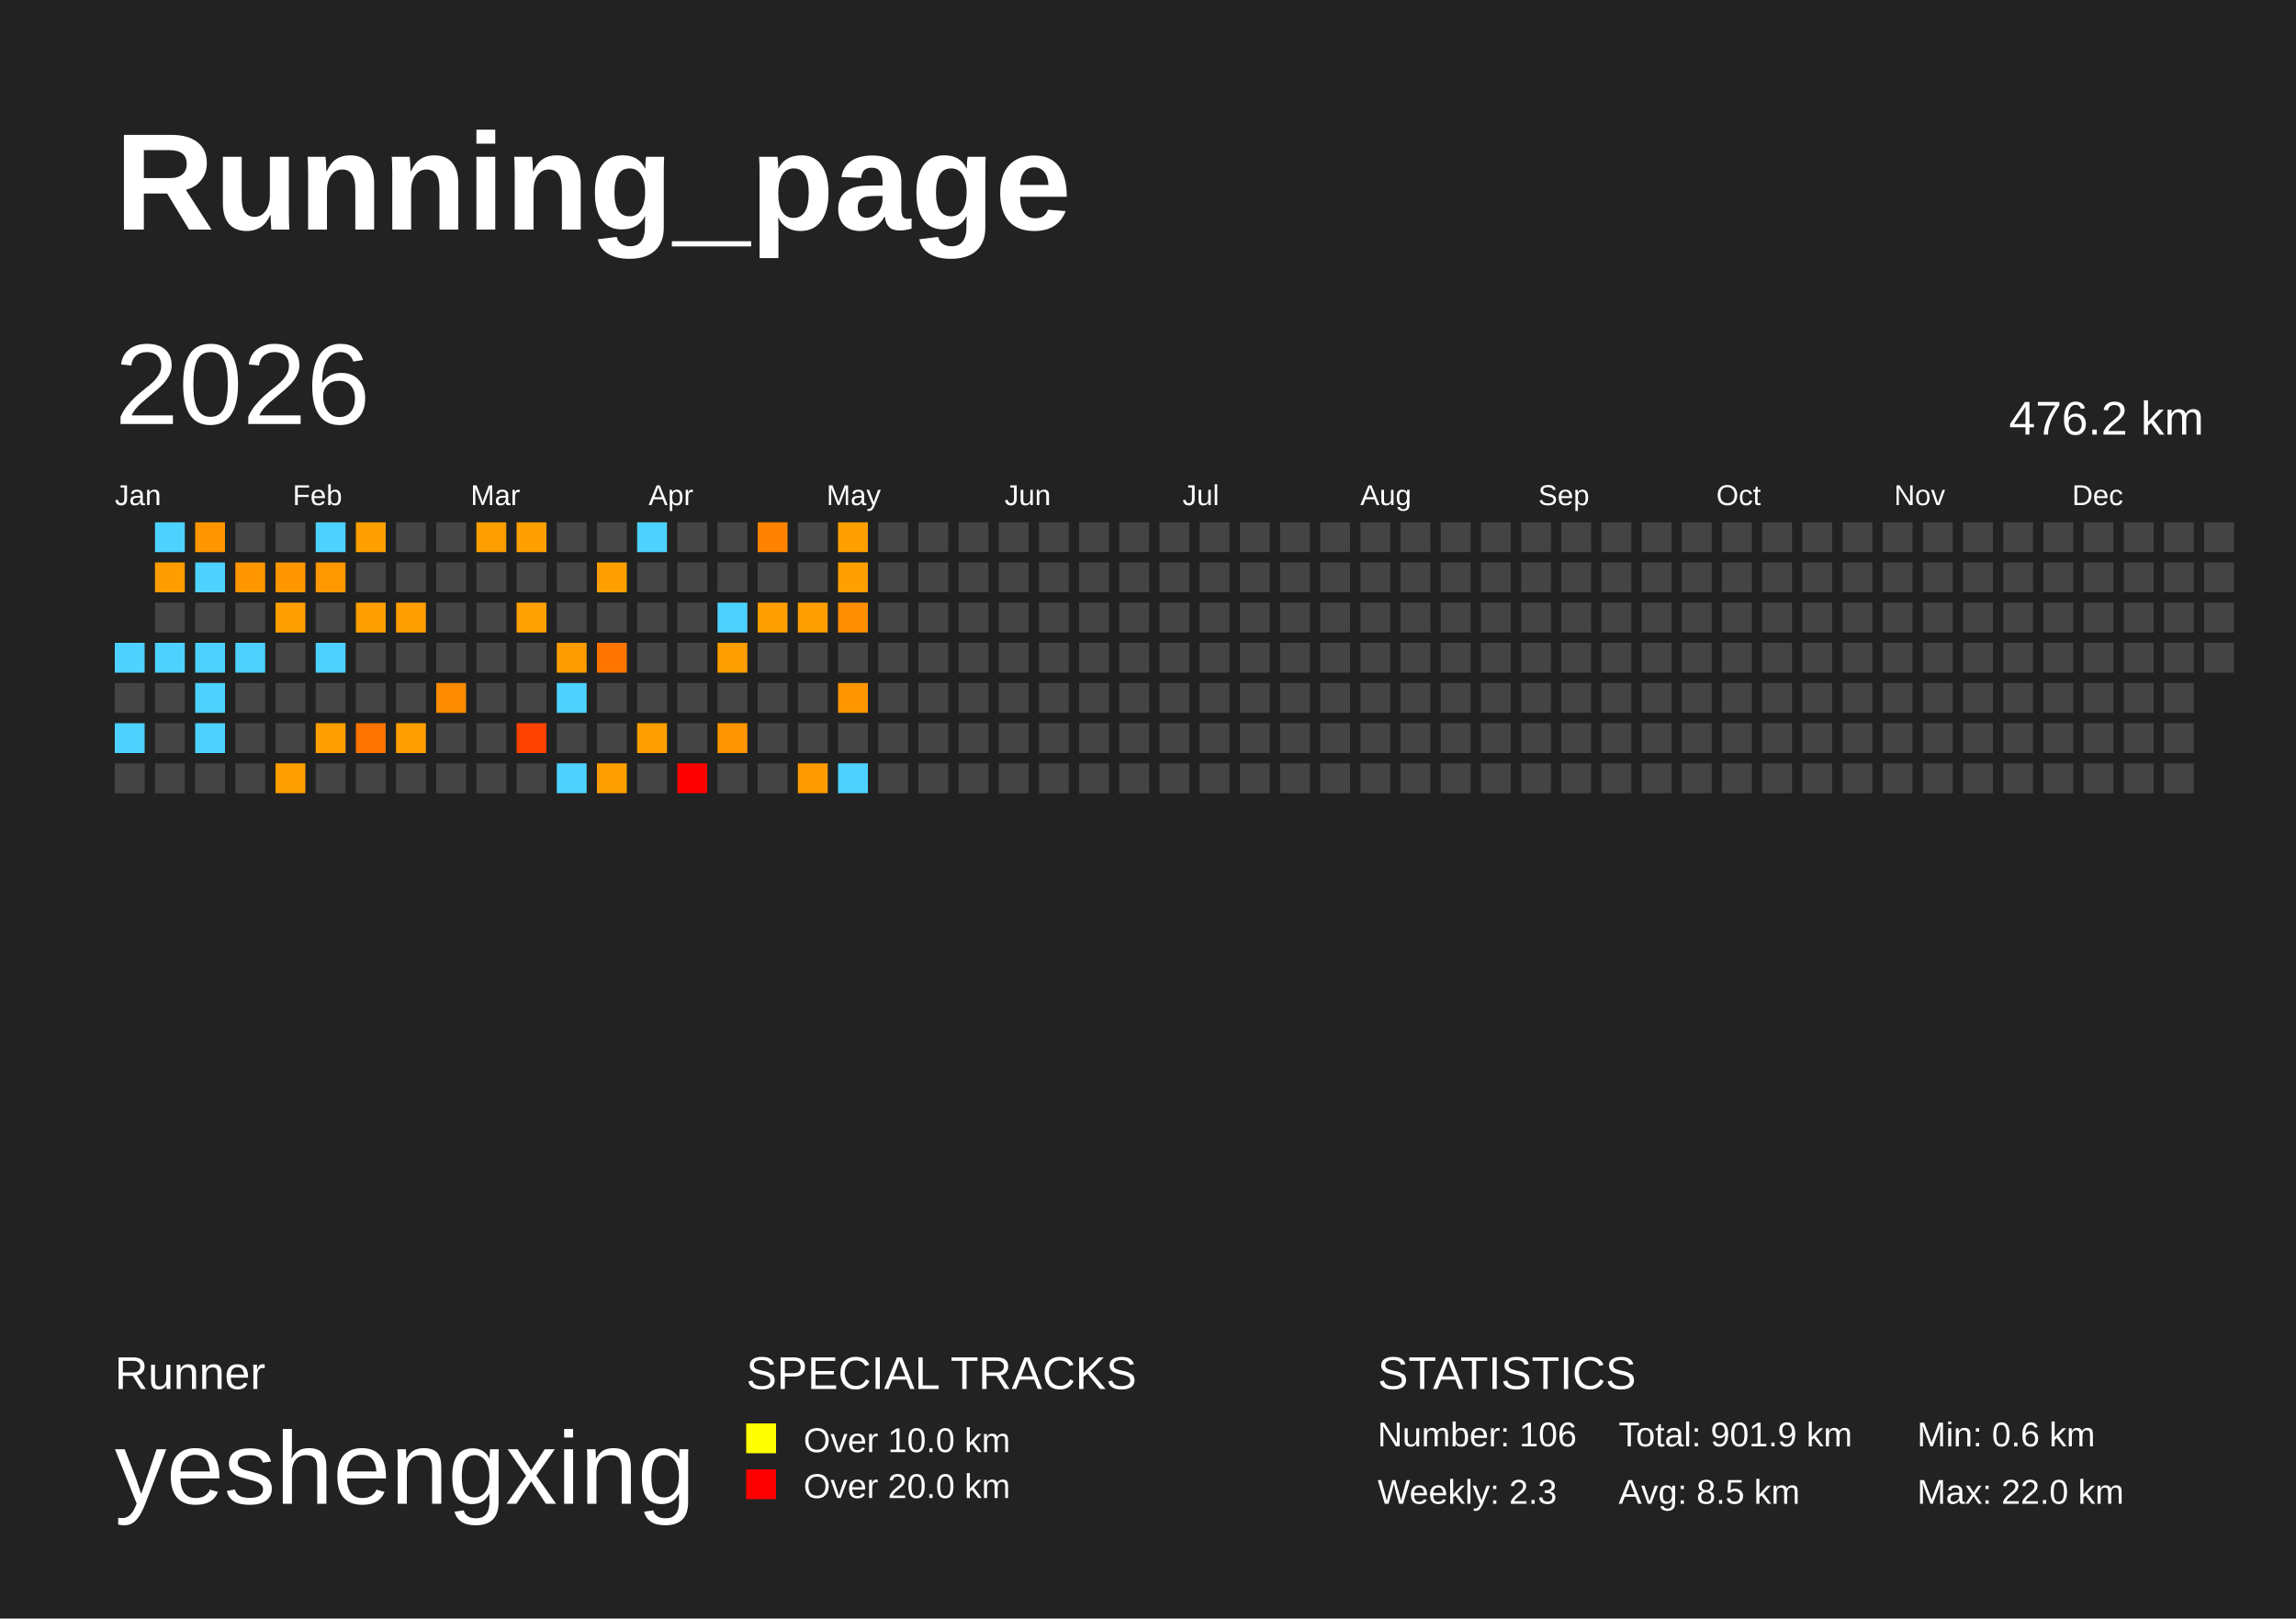
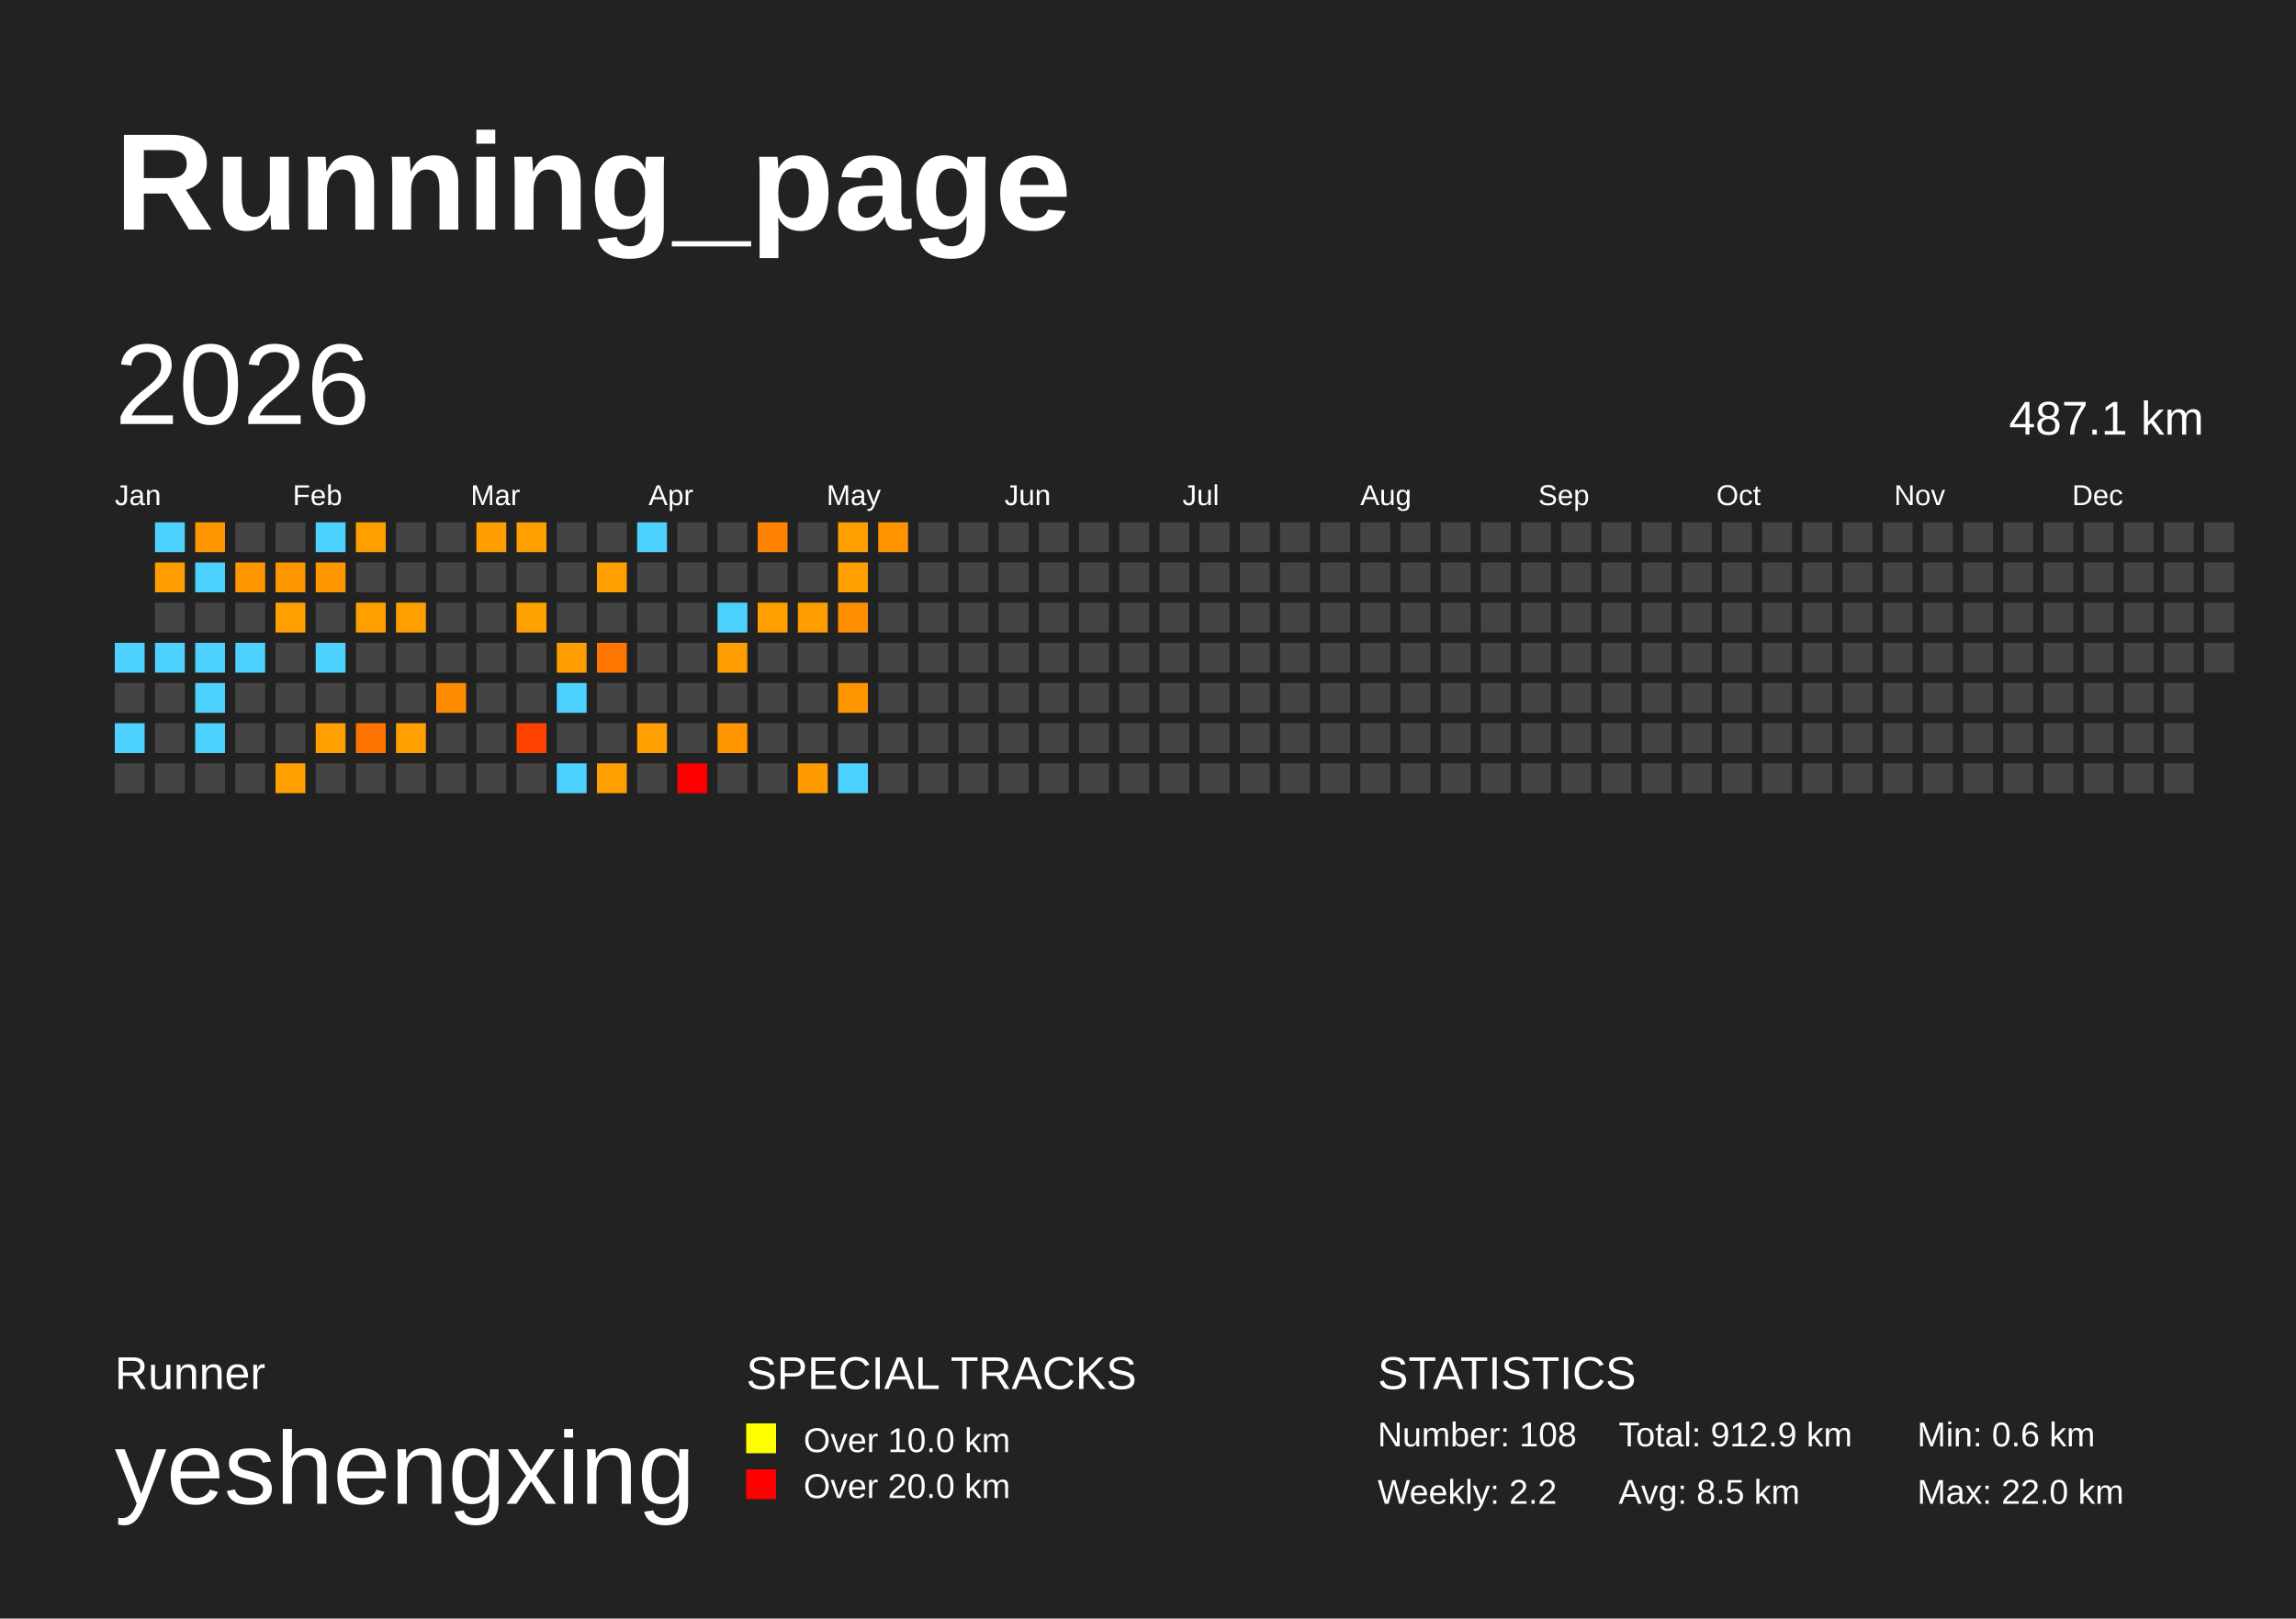
<svg xmlns="http://www.w3.org/2000/svg" baseProfile="full" height="141mm" version="1.1" viewBox="0,0,200,141" width="200mm">
  <defs />
  <rect fill="#222222" height="141" width="200" x="0" y="0" />
  <text fill="#FFFFFF" style="font-size:12px; font-family:Arial; font-weight:bold;" x="10" y="20">Running_page</text>
  <text fill="#FFFFFF" style="font-size:4px; font-family:Arial" x="10" y="121">Runner</text>
  <text fill="#FFFFFF" style="font-size:9px; font-family:Arial" x="10" y="131">yeshengxing</text>
  <text fill="#FFFFFF" style="font-size:4px; font-family:Arial" x="65" y="121">SPECIAL TRACKS</text>
  <rect fill="yellow" height="2.6" width="2.6" x="65" y="124" />
  <text fill="#FFFFFF" style="font-size:3px; font-family:Arial" x="70" y="126.5">Over 10.0 km</text>
  <rect fill="red" height="2.6" width="2.6" x="65" y="128" />
  <text fill="#FFFFFF" style="font-size:3px; font-family:Arial" x="70" y="130.5">Over 20.0 km</text>
  <text fill="#FFFFFF" style="font-size:4px; font-family:Arial" x="120" y="121">STATISTICS</text>
-   <text fill="#FFFFFF" style="font-size:3px; font-family:Arial" x="120" y="126">Number: 106</text>
-   <text fill="#FFFFFF" style="font-size:3px; font-family:Arial" x="120" y="131">Weekly: 2.3</text>
-   <text fill="#FFFFFF" style="font-size:3px; font-family:Arial" x="141" y="126">Total: 901.9 km</text>
+   <text fill="#FFFFFF" style="font-size:3px; font-family:Arial" x="120" y="126">Number: 108</text>
+   <text fill="#FFFFFF" style="font-size:3px; font-family:Arial" x="120" y="131">Weekly: 2.2</text>
+   <text fill="#FFFFFF" style="font-size:3px; font-family:Arial" x="141" y="126">Total: 912.9 km</text>
  <text fill="#FFFFFF" style="font-size:3px; font-family:Arial" x="141" y="131">Avg: 8.5 km</text>
  <text fill="#FFFFFF" style="font-size:3px; font-family:Arial" x="167" y="126">Min: 0.6 km</text>
  <text fill="#FFFFFF" style="font-size:3px; font-family:Arial" x="167" y="131">Max: 22.0 km</text>
  <text dominant-baseline="hanging" fill="#FFFFFF" style="font-size:10.0px; font-family:Arial;" x="10" y="30">2026</text>
-   <text dominant-baseline="hanging" fill="#FFFFFF" style="font-size:4.125px; font-family:Arial;" x="175" y="35">476.2 km</text>
+   <text dominant-baseline="hanging" fill="#FFFFFF" style="font-size:4.125px; font-family:Arial;" x="175" y="35">487.1 km</text>
  <text fill="#FFFFFF" style="font-size:2.5px; font-family:Arial" x="10.0" y="44">Jan</text>
  <text fill="#FFFFFF" style="font-size:2.5px; font-family:Arial" x="25.5" y="44">Feb</text>
  <text fill="#FFFFFF" style="font-size:2.5px; font-family:Arial" x="41.0" y="44">Mar</text>
  <text fill="#FFFFFF" style="font-size:2.5px; font-family:Arial" x="56.5" y="44">Apr</text>
  <text fill="#FFFFFF" style="font-size:2.5px; font-family:Arial" x="72.0" y="44">May</text>
  <text fill="#FFFFFF" style="font-size:2.5px; font-family:Arial" x="87.5" y="44">Jun</text>
  <text fill="#FFFFFF" style="font-size:2.5px; font-family:Arial" x="103.0" y="44">Jul</text>
  <text fill="#FFFFFF" style="font-size:2.5px; font-family:Arial" x="118.5" y="44">Aug</text>
  <text fill="#FFFFFF" style="font-size:2.5px; font-family:Arial" x="134.0" y="44">Sep</text>
  <text fill="#FFFFFF" style="font-size:2.5px; font-family:Arial" x="149.5" y="44">Oct</text>
  <text fill="#FFFFFF" style="font-size:2.5px; font-family:Arial" x="165.0" y="44">Nov</text>
  <text fill="#FFFFFF" style="font-size:2.5px; font-family:Arial" x="180.5" y="44">Dec</text>
  <rect fill="#4dd2ff" height="2.6" width="2.6" x="10.0" y="56.0" />
  <rect fill="#444444" height="2.6" width="2.6" x="10.0" y="59.5" />
  <rect fill="#4dd2ff" height="2.6" width="2.6" x="10.0" y="63.0" />
  <rect fill="#444444" height="2.6" width="2.6" x="10.0" y="66.5" />
  <rect fill="#4dd2ff" height="2.6" width="2.6" x="13.5" y="45.5" />
  <rect fill="#ff9d00" height="2.6" width="2.6" x="13.5" y="49.0" />
  <rect fill="#444444" height="2.6" width="2.6" x="13.5" y="52.5" />
  <rect fill="#4dd2ff" height="2.6" width="2.6" x="13.5" y="56.0" />
  <rect fill="#444444" height="2.6" width="2.6" x="13.5" y="59.5" />
  <rect fill="#444444" height="2.6" width="2.6" x="13.5" y="63.0" />
  <rect fill="#444444" height="2.6" width="2.6" x="13.5" y="66.5" />
  <rect fill="#ff9600" height="2.6" width="2.6" x="17.0" y="45.5" />
  <rect fill="#4dd2ff" height="2.6" width="2.6" x="17.0" y="49.0" />
  <rect fill="#444444" height="2.6" width="2.6" x="17.0" y="52.5" />
  <rect fill="#4dd2ff" height="2.6" width="2.6" x="17.0" y="56.0" />
  <rect fill="#4dd2ff" height="2.6" width="2.6" x="17.0" y="59.5" />
  <rect fill="#4dd2ff" height="2.6" width="2.6" x="17.0" y="63.0" />
  <rect fill="#444444" height="2.6" width="2.6" x="17.0" y="66.5" />
  <rect fill="#444444" height="2.6" width="2.6" x="20.5" y="45.5" />
  <rect fill="#ff9600" height="2.6" width="2.6" x="20.5" y="49.0" />
  <rect fill="#444444" height="2.6" width="2.6" x="20.5" y="52.5" />
  <rect fill="#4dd2ff" height="2.6" width="2.6" x="20.5" y="56.0" />
  <rect fill="#444444" height="2.6" width="2.6" x="20.5" y="59.5" />
  <rect fill="#444444" height="2.6" width="2.6" x="20.5" y="63.0" />
  <rect fill="#444444" height="2.6" width="2.6" x="20.5" y="66.5" />
  <rect fill="#444444" height="2.6" width="2.6" x="24.0" y="45.5" />
  <rect fill="#ff9600" height="2.6" width="2.6" x="24.0" y="49.0" />
  <rect fill="#ffa000" height="2.6" width="2.6" x="24.0" y="52.5" />
  <rect fill="#444444" height="2.6" width="2.6" x="24.0" y="56.0" />
  <rect fill="#444444" height="2.6" width="2.6" x="24.0" y="59.5" />
  <rect fill="#444444" height="2.6" width="2.6" x="24.0" y="63.0" />
  <rect fill="#ff9f00" height="2.6" width="2.6" x="24.0" y="66.5" />
  <rect fill="#4dd2ff" height="2.6" width="2.6" x="27.5" y="45.5" />
  <rect fill="#ff9700" height="2.6" width="2.6" x="27.5" y="49.0" />
  <rect fill="#444444" height="2.6" width="2.6" x="27.5" y="52.5" />
  <rect fill="#4dd2ff" height="2.6" width="2.6" x="27.5" y="56.0" />
  <rect fill="#444444" height="2.6" width="2.6" x="27.5" y="59.5" />
  <rect fill="#ff9f00" height="2.6" width="2.6" x="27.5" y="63.0" />
  <rect fill="#444444" height="2.6" width="2.6" x="27.5" y="66.5" />
  <rect fill="#ff9f00" height="2.6" width="2.6" x="31.0" y="45.5" />
  <rect fill="#444444" height="2.6" width="2.6" x="31.0" y="49.0" />
  <rect fill="#ffa000" height="2.6" width="2.6" x="31.0" y="52.5" />
  <rect fill="#444444" height="2.6" width="2.6" x="31.0" y="56.0" />
  <rect fill="#444444" height="2.6" width="2.6" x="31.0" y="59.5" />
  <rect fill="#ff7300" height="2.6" width="2.6" x="31.0" y="63.0" />
  <rect fill="#444444" height="2.6" width="2.6" x="31.0" y="66.5" />
  <rect fill="#444444" height="2.6" width="2.6" x="34.5" y="45.5" />
  <rect fill="#444444" height="2.6" width="2.6" x="34.5" y="49.0" />
  <rect fill="#ff9f00" height="2.6" width="2.6" x="34.5" y="52.5" />
  <rect fill="#444444" height="2.6" width="2.6" x="34.5" y="56.0" />
  <rect fill="#444444" height="2.6" width="2.6" x="34.5" y="59.5" />
  <rect fill="#ffa000" height="2.6" width="2.6" x="34.5" y="63.0" />
  <rect fill="#444444" height="2.6" width="2.6" x="34.5" y="66.5" />
  <rect fill="#444444" height="2.6" width="2.6" x="38.0" y="45.5" />
  <rect fill="#444444" height="2.6" width="2.6" x="38.0" y="49.0" />
  <rect fill="#444444" height="2.6" width="2.6" x="38.0" y="52.5" />
  <rect fill="#444444" height="2.6" width="2.6" x="38.0" y="56.0" />
  <rect fill="#ff8c00" height="2.6" width="2.6" x="38.0" y="59.5" />
  <rect fill="#444444" height="2.6" width="2.6" x="38.0" y="63.0" />
  <rect fill="#444444" height="2.6" width="2.6" x="38.0" y="66.5" />
  <rect fill="#ff9e00" height="2.6" width="2.6" x="41.5" y="45.5" />
  <rect fill="#444444" height="2.6" width="2.6" x="41.5" y="49.0" />
  <rect fill="#444444" height="2.6" width="2.6" x="41.5" y="52.5" />
  <rect fill="#444444" height="2.6" width="2.6" x="41.5" y="56.0" />
  <rect fill="#444444" height="2.6" width="2.6" x="41.5" y="59.5" />
  <rect fill="#444444" height="2.6" width="2.6" x="41.5" y="63.0" />
  <rect fill="#444444" height="2.6" width="2.6" x="41.5" y="66.5" />
  <rect fill="#ff9f00" height="2.6" width="2.6" x="45.0" y="45.5" />
  <rect fill="#444444" height="2.6" width="2.6" x="45.0" y="49.0" />
  <rect fill="#ffa100" height="2.6" width="2.6" x="45.0" y="52.5" />
  <rect fill="#444444" height="2.6" width="2.6" x="45.0" y="56.0" />
  <rect fill="#444444" height="2.6" width="2.6" x="45.0" y="59.5" />
  <rect fill="#ff4200" height="2.6" width="2.6" x="45.0" y="63.0" />
  <rect fill="#444444" height="2.6" width="2.6" x="45.0" y="66.5" />
  <rect fill="#444444" height="2.6" width="2.6" x="48.5" y="45.5" />
  <rect fill="#444444" height="2.6" width="2.6" x="48.5" y="49.0" />
  <rect fill="#444444" height="2.6" width="2.6" x="48.5" y="52.5" />
  <rect fill="#ff9d00" height="2.6" width="2.6" x="48.5" y="56.0" />
  <rect fill="#4dd2ff" height="2.6" width="2.6" x="48.5" y="59.5" />
  <rect fill="#444444" height="2.6" width="2.6" x="48.5" y="63.0" />
  <rect fill="#4dd2ff" height="2.6" width="2.6" x="48.5" y="66.5" />
  <rect fill="#444444" height="2.6" width="2.6" x="52.0" y="45.5" />
  <rect fill="#ffa000" height="2.6" width="2.6" x="52.0" y="49.0" />
  <rect fill="#444444" height="2.6" width="2.6" x="52.0" y="52.5" />
  <rect fill="#ff7500" height="2.6" width="2.6" x="52.0" y="56.0" />
  <rect fill="#444444" height="2.6" width="2.6" x="52.0" y="59.5" />
  <rect fill="#444444" height="2.6" width="2.6" x="52.0" y="63.0" />
  <rect fill="#ff9f00" height="2.6" width="2.6" x="52.0" y="66.5" />
  <rect fill="#4dd2ff" height="2.6" width="2.6" x="55.5" y="45.5" />
  <rect fill="#444444" height="2.6" width="2.6" x="55.5" y="49.0" />
  <rect fill="#444444" height="2.6" width="2.6" x="55.5" y="52.5" />
  <rect fill="#444444" height="2.6" width="2.6" x="55.5" y="56.0" />
  <rect fill="#444444" height="2.6" width="2.6" x="55.5" y="59.5" />
  <rect fill="#ff9f00" height="2.6" width="2.6" x="55.5" y="63.0" />
  <rect fill="#444444" height="2.6" width="2.6" x="55.5" y="66.5" />
  <rect fill="#444444" height="2.6" width="2.6" x="59.0" y="45.5" />
  <rect fill="#444444" height="2.6" width="2.6" x="59.0" y="49.0" />
  <rect fill="#444444" height="2.6" width="2.6" x="59.0" y="52.5" />
  <rect fill="#444444" height="2.6" width="2.6" x="59.0" y="56.0" />
  <rect fill="#444444" height="2.6" width="2.6" x="59.0" y="59.5" />
  <rect fill="#444444" height="2.6" width="2.6" x="59.0" y="63.0" />
  <rect fill="red" height="2.6" width="2.6" x="59.0" y="66.5" />
  <rect fill="#444444" height="2.6" width="2.6" x="62.5" y="45.5" />
  <rect fill="#444444" height="2.6" width="2.6" x="62.5" y="49.0" />
  <rect fill="#4dd2ff" height="2.6" width="2.6" x="62.5" y="52.5" />
  <rect fill="#ff9e00" height="2.6" width="2.6" x="62.5" y="56.0" />
  <rect fill="#444444" height="2.6" width="2.6" x="62.5" y="59.5" />
  <rect fill="#ff9500" height="2.6" width="2.6" x="62.5" y="63.0" />
  <rect fill="#444444" height="2.6" width="2.6" x="62.5" y="66.5" />
  <rect fill="#ff8300" height="2.6" width="2.6" x="66.0" y="45.5" />
  <rect fill="#444444" height="2.6" width="2.6" x="66.0" y="49.0" />
  <rect fill="#ff9f00" height="2.6" width="2.6" x="66.0" y="52.5" />
  <rect fill="#444444" height="2.6" width="2.6" x="66.0" y="56.0" />
  <rect fill="#444444" height="2.6" width="2.6" x="66.0" y="59.5" />
  <rect fill="#444444" height="2.6" width="2.6" x="66.0" y="63.0" />
  <rect fill="#444444" height="2.6" width="2.6" x="66.0" y="66.5" />
  <rect fill="#444444" height="2.6" width="2.6" x="69.5" y="45.5" />
  <rect fill="#444444" height="2.6" width="2.6" x="69.5" y="49.0" />
  <rect fill="#ff9e00" height="2.6" width="2.6" x="69.5" y="52.5" />
  <rect fill="#444444" height="2.6" width="2.6" x="69.5" y="56.0" />
  <rect fill="#444444" height="2.6" width="2.6" x="69.5" y="59.5" />
  <rect fill="#444444" height="2.6" width="2.6" x="69.5" y="63.0" />
  <rect fill="#ff9b00" height="2.6" width="2.6" x="69.5" y="66.5" />
  <rect fill="#ffa000" height="2.6" width="2.6" x="73.0" y="45.5" />
  <rect fill="#ff9f00" height="2.6" width="2.6" x="73.0" y="49.0" />
  <rect fill="#ff8f00" height="2.6" width="2.6" x="73.0" y="52.5" />
  <rect fill="#444444" height="2.6" width="2.6" x="73.0" y="56.0" />
  <rect fill="#ff9600" height="2.6" width="2.6" x="73.0" y="59.5" />
  <rect fill="#444444" height="2.6" width="2.6" x="73.0" y="63.0" />
  <rect fill="#4dd2ff" height="2.6" width="2.6" x="73.0" y="66.5" />
-   <rect fill="#444444" height="2.6" width="2.6" x="76.5" y="45.5" />
+   <rect fill="#ff9300" height="2.6" width="2.6" x="76.5" y="45.5" />
  <rect fill="#444444" height="2.6" width="2.6" x="76.5" y="49.0" />
  <rect fill="#444444" height="2.6" width="2.6" x="76.5" y="52.5" />
  <rect fill="#444444" height="2.6" width="2.6" x="76.5" y="56.0" />
  <rect fill="#444444" height="2.6" width="2.6" x="76.5" y="59.5" />
  <rect fill="#444444" height="2.6" width="2.6" x="76.5" y="63.0" />
  <rect fill="#444444" height="2.6" width="2.6" x="76.5" y="66.5" />
  <rect fill="#444444" height="2.6" width="2.6" x="80.0" y="45.5" />
  <rect fill="#444444" height="2.6" width="2.6" x="80.0" y="49.0" />
  <rect fill="#444444" height="2.6" width="2.6" x="80.0" y="52.5" />
  <rect fill="#444444" height="2.6" width="2.6" x="80.0" y="56.0" />
  <rect fill="#444444" height="2.6" width="2.6" x="80.0" y="59.5" />
  <rect fill="#444444" height="2.6" width="2.6" x="80.0" y="63.0" />
  <rect fill="#444444" height="2.6" width="2.6" x="80.0" y="66.5" />
  <rect fill="#444444" height="2.6" width="2.6" x="83.5" y="45.5" />
  <rect fill="#444444" height="2.6" width="2.6" x="83.5" y="49.0" />
  <rect fill="#444444" height="2.6" width="2.6" x="83.5" y="52.5" />
  <rect fill="#444444" height="2.6" width="2.6" x="83.5" y="56.0" />
  <rect fill="#444444" height="2.6" width="2.6" x="83.5" y="59.5" />
  <rect fill="#444444" height="2.6" width="2.6" x="83.5" y="63.0" />
  <rect fill="#444444" height="2.6" width="2.6" x="83.5" y="66.5" />
  <rect fill="#444444" height="2.6" width="2.6" x="87.0" y="45.5" />
  <rect fill="#444444" height="2.6" width="2.6" x="87.0" y="49.0" />
  <rect fill="#444444" height="2.6" width="2.6" x="87.0" y="52.5" />
  <rect fill="#444444" height="2.6" width="2.6" x="87.0" y="56.0" />
  <rect fill="#444444" height="2.6" width="2.6" x="87.0" y="59.5" />
  <rect fill="#444444" height="2.6" width="2.6" x="87.0" y="63.0" />
  <rect fill="#444444" height="2.6" width="2.6" x="87.0" y="66.5" />
  <rect fill="#444444" height="2.6" width="2.6" x="90.5" y="45.5" />
  <rect fill="#444444" height="2.6" width="2.6" x="90.5" y="49.0" />
  <rect fill="#444444" height="2.6" width="2.6" x="90.5" y="52.5" />
  <rect fill="#444444" height="2.6" width="2.6" x="90.5" y="56.0" />
  <rect fill="#444444" height="2.6" width="2.6" x="90.5" y="59.5" />
  <rect fill="#444444" height="2.6" width="2.6" x="90.5" y="63.0" />
  <rect fill="#444444" height="2.6" width="2.6" x="90.5" y="66.5" />
  <rect fill="#444444" height="2.6" width="2.6" x="94.0" y="45.5" />
  <rect fill="#444444" height="2.6" width="2.6" x="94.0" y="49.0" />
  <rect fill="#444444" height="2.6" width="2.6" x="94.0" y="52.5" />
  <rect fill="#444444" height="2.6" width="2.6" x="94.0" y="56.0" />
  <rect fill="#444444" height="2.6" width="2.6" x="94.0" y="59.5" />
  <rect fill="#444444" height="2.6" width="2.6" x="94.0" y="63.0" />
  <rect fill="#444444" height="2.6" width="2.6" x="94.0" y="66.5" />
  <rect fill="#444444" height="2.6" width="2.6" x="97.5" y="45.5" />
  <rect fill="#444444" height="2.6" width="2.6" x="97.5" y="49.0" />
  <rect fill="#444444" height="2.6" width="2.6" x="97.5" y="52.5" />
  <rect fill="#444444" height="2.6" width="2.6" x="97.5" y="56.0" />
  <rect fill="#444444" height="2.6" width="2.6" x="97.5" y="59.5" />
  <rect fill="#444444" height="2.6" width="2.6" x="97.5" y="63.0" />
  <rect fill="#444444" height="2.6" width="2.6" x="97.5" y="66.5" />
  <rect fill="#444444" height="2.6" width="2.6" x="101.0" y="45.5" />
  <rect fill="#444444" height="2.6" width="2.6" x="101.0" y="49.0" />
  <rect fill="#444444" height="2.6" width="2.6" x="101.0" y="52.5" />
  <rect fill="#444444" height="2.6" width="2.6" x="101.0" y="56.0" />
  <rect fill="#444444" height="2.6" width="2.6" x="101.0" y="59.5" />
  <rect fill="#444444" height="2.6" width="2.6" x="101.0" y="63.0" />
  <rect fill="#444444" height="2.6" width="2.6" x="101.0" y="66.5" />
  <rect fill="#444444" height="2.6" width="2.6" x="104.5" y="45.5" />
  <rect fill="#444444" height="2.6" width="2.6" x="104.5" y="49.0" />
  <rect fill="#444444" height="2.6" width="2.6" x="104.5" y="52.5" />
  <rect fill="#444444" height="2.6" width="2.6" x="104.5" y="56.0" />
  <rect fill="#444444" height="2.6" width="2.6" x="104.5" y="59.5" />
  <rect fill="#444444" height="2.6" width="2.6" x="104.5" y="63.0" />
  <rect fill="#444444" height="2.6" width="2.6" x="104.5" y="66.5" />
  <rect fill="#444444" height="2.6" width="2.6" x="108.0" y="45.5" />
  <rect fill="#444444" height="2.6" width="2.6" x="108.0" y="49.0" />
  <rect fill="#444444" height="2.6" width="2.6" x="108.0" y="52.5" />
  <rect fill="#444444" height="2.6" width="2.6" x="108.0" y="56.0" />
  <rect fill="#444444" height="2.6" width="2.6" x="108.0" y="59.5" />
  <rect fill="#444444" height="2.6" width="2.6" x="108.0" y="63.0" />
  <rect fill="#444444" height="2.6" width="2.6" x="108.0" y="66.5" />
  <rect fill="#444444" height="2.6" width="2.6" x="111.5" y="45.5" />
  <rect fill="#444444" height="2.6" width="2.6" x="111.5" y="49.0" />
  <rect fill="#444444" height="2.6" width="2.6" x="111.5" y="52.5" />
  <rect fill="#444444" height="2.6" width="2.6" x="111.5" y="56.0" />
  <rect fill="#444444" height="2.6" width="2.6" x="111.5" y="59.5" />
  <rect fill="#444444" height="2.6" width="2.6" x="111.5" y="63.0" />
  <rect fill="#444444" height="2.6" width="2.6" x="111.5" y="66.5" />
  <rect fill="#444444" height="2.6" width="2.6" x="115.0" y="45.5" />
  <rect fill="#444444" height="2.6" width="2.6" x="115.0" y="49.0" />
  <rect fill="#444444" height="2.6" width="2.6" x="115.0" y="52.5" />
  <rect fill="#444444" height="2.6" width="2.6" x="115.0" y="56.0" />
  <rect fill="#444444" height="2.6" width="2.6" x="115.0" y="59.5" />
  <rect fill="#444444" height="2.6" width="2.6" x="115.0" y="63.0" />
  <rect fill="#444444" height="2.6" width="2.6" x="115.0" y="66.5" />
  <rect fill="#444444" height="2.6" width="2.6" x="118.5" y="45.5" />
  <rect fill="#444444" height="2.6" width="2.6" x="118.5" y="49.0" />
  <rect fill="#444444" height="2.6" width="2.6" x="118.5" y="52.5" />
  <rect fill="#444444" height="2.6" width="2.6" x="118.5" y="56.0" />
  <rect fill="#444444" height="2.6" width="2.6" x="118.5" y="59.5" />
  <rect fill="#444444" height="2.6" width="2.6" x="118.5" y="63.0" />
  <rect fill="#444444" height="2.6" width="2.6" x="118.5" y="66.5" />
  <rect fill="#444444" height="2.6" width="2.6" x="122.0" y="45.5" />
  <rect fill="#444444" height="2.6" width="2.6" x="122.0" y="49.0" />
  <rect fill="#444444" height="2.6" width="2.6" x="122.0" y="52.5" />
  <rect fill="#444444" height="2.6" width="2.6" x="122.0" y="56.0" />
  <rect fill="#444444" height="2.6" width="2.6" x="122.0" y="59.5" />
  <rect fill="#444444" height="2.6" width="2.6" x="122.0" y="63.0" />
  <rect fill="#444444" height="2.6" width="2.6" x="122.0" y="66.5" />
  <rect fill="#444444" height="2.6" width="2.6" x="125.5" y="45.5" />
  <rect fill="#444444" height="2.6" width="2.6" x="125.5" y="49.0" />
  <rect fill="#444444" height="2.6" width="2.6" x="125.5" y="52.5" />
  <rect fill="#444444" height="2.6" width="2.6" x="125.5" y="56.0" />
  <rect fill="#444444" height="2.6" width="2.6" x="125.5" y="59.5" />
  <rect fill="#444444" height="2.6" width="2.6" x="125.5" y="63.0" />
  <rect fill="#444444" height="2.6" width="2.6" x="125.5" y="66.5" />
  <rect fill="#444444" height="2.6" width="2.6" x="129.0" y="45.5" />
  <rect fill="#444444" height="2.6" width="2.6" x="129.0" y="49.0" />
  <rect fill="#444444" height="2.6" width="2.6" x="129.0" y="52.5" />
  <rect fill="#444444" height="2.6" width="2.6" x="129.0" y="56.0" />
  <rect fill="#444444" height="2.6" width="2.6" x="129.0" y="59.5" />
  <rect fill="#444444" height="2.6" width="2.6" x="129.0" y="63.0" />
  <rect fill="#444444" height="2.6" width="2.6" x="129.0" y="66.5" />
  <rect fill="#444444" height="2.6" width="2.6" x="132.5" y="45.5" />
  <rect fill="#444444" height="2.6" width="2.6" x="132.5" y="49.0" />
  <rect fill="#444444" height="2.6" width="2.6" x="132.5" y="52.5" />
  <rect fill="#444444" height="2.6" width="2.6" x="132.5" y="56.0" />
  <rect fill="#444444" height="2.6" width="2.6" x="132.5" y="59.5" />
  <rect fill="#444444" height="2.6" width="2.6" x="132.5" y="63.0" />
  <rect fill="#444444" height="2.6" width="2.6" x="132.5" y="66.5" />
  <rect fill="#444444" height="2.6" width="2.6" x="136.0" y="45.5" />
  <rect fill="#444444" height="2.6" width="2.6" x="136.0" y="49.0" />
  <rect fill="#444444" height="2.6" width="2.6" x="136.0" y="52.5" />
  <rect fill="#444444" height="2.6" width="2.6" x="136.0" y="56.0" />
  <rect fill="#444444" height="2.6" width="2.6" x="136.0" y="59.5" />
  <rect fill="#444444" height="2.6" width="2.6" x="136.0" y="63.0" />
  <rect fill="#444444" height="2.6" width="2.6" x="136.0" y="66.5" />
  <rect fill="#444444" height="2.6" width="2.6" x="139.5" y="45.5" />
  <rect fill="#444444" height="2.6" width="2.6" x="139.5" y="49.0" />
  <rect fill="#444444" height="2.6" width="2.6" x="139.5" y="52.5" />
  <rect fill="#444444" height="2.6" width="2.6" x="139.5" y="56.0" />
  <rect fill="#444444" height="2.6" width="2.6" x="139.5" y="59.5" />
  <rect fill="#444444" height="2.6" width="2.6" x="139.5" y="63.0" />
  <rect fill="#444444" height="2.6" width="2.6" x="139.5" y="66.5" />
  <rect fill="#444444" height="2.6" width="2.6" x="143.0" y="45.5" />
  <rect fill="#444444" height="2.6" width="2.6" x="143.0" y="49.0" />
  <rect fill="#444444" height="2.6" width="2.6" x="143.0" y="52.5" />
  <rect fill="#444444" height="2.6" width="2.6" x="143.0" y="56.0" />
  <rect fill="#444444" height="2.6" width="2.6" x="143.0" y="59.5" />
  <rect fill="#444444" height="2.6" width="2.6" x="143.0" y="63.0" />
  <rect fill="#444444" height="2.6" width="2.6" x="143.0" y="66.5" />
  <rect fill="#444444" height="2.6" width="2.6" x="146.5" y="45.5" />
  <rect fill="#444444" height="2.6" width="2.6" x="146.5" y="49.0" />
  <rect fill="#444444" height="2.6" width="2.6" x="146.5" y="52.5" />
  <rect fill="#444444" height="2.6" width="2.6" x="146.5" y="56.0" />
  <rect fill="#444444" height="2.6" width="2.6" x="146.5" y="59.5" />
  <rect fill="#444444" height="2.6" width="2.6" x="146.5" y="63.0" />
  <rect fill="#444444" height="2.6" width="2.6" x="146.5" y="66.5" />
  <rect fill="#444444" height="2.6" width="2.6" x="150.0" y="45.5" />
  <rect fill="#444444" height="2.6" width="2.6" x="150.0" y="49.0" />
  <rect fill="#444444" height="2.6" width="2.6" x="150.0" y="52.5" />
  <rect fill="#444444" height="2.6" width="2.6" x="150.0" y="56.0" />
  <rect fill="#444444" height="2.6" width="2.6" x="150.0" y="59.5" />
  <rect fill="#444444" height="2.6" width="2.6" x="150.0" y="63.0" />
  <rect fill="#444444" height="2.6" width="2.6" x="150.0" y="66.5" />
  <rect fill="#444444" height="2.6" width="2.6" x="153.5" y="45.5" />
  <rect fill="#444444" height="2.6" width="2.6" x="153.5" y="49.0" />
  <rect fill="#444444" height="2.6" width="2.6" x="153.5" y="52.5" />
  <rect fill="#444444" height="2.6" width="2.6" x="153.5" y="56.0" />
  <rect fill="#444444" height="2.6" width="2.6" x="153.5" y="59.5" />
  <rect fill="#444444" height="2.6" width="2.6" x="153.5" y="63.0" />
  <rect fill="#444444" height="2.6" width="2.6" x="153.5" y="66.5" />
  <rect fill="#444444" height="2.6" width="2.6" x="157.0" y="45.5" />
  <rect fill="#444444" height="2.6" width="2.6" x="157.0" y="49.0" />
  <rect fill="#444444" height="2.6" width="2.6" x="157.0" y="52.5" />
  <rect fill="#444444" height="2.6" width="2.6" x="157.0" y="56.0" />
  <rect fill="#444444" height="2.6" width="2.6" x="157.0" y="59.5" />
  <rect fill="#444444" height="2.6" width="2.6" x="157.0" y="63.0" />
  <rect fill="#444444" height="2.6" width="2.6" x="157.0" y="66.5" />
  <rect fill="#444444" height="2.6" width="2.6" x="160.5" y="45.5" />
  <rect fill="#444444" height="2.6" width="2.6" x="160.5" y="49.0" />
  <rect fill="#444444" height="2.6" width="2.6" x="160.5" y="52.5" />
  <rect fill="#444444" height="2.6" width="2.6" x="160.5" y="56.0" />
  <rect fill="#444444" height="2.6" width="2.6" x="160.5" y="59.5" />
  <rect fill="#444444" height="2.6" width="2.6" x="160.5" y="63.0" />
  <rect fill="#444444" height="2.6" width="2.6" x="160.5" y="66.5" />
  <rect fill="#444444" height="2.6" width="2.6" x="164.0" y="45.5" />
  <rect fill="#444444" height="2.6" width="2.6" x="164.0" y="49.0" />
  <rect fill="#444444" height="2.6" width="2.6" x="164.0" y="52.5" />
  <rect fill="#444444" height="2.6" width="2.6" x="164.0" y="56.0" />
  <rect fill="#444444" height="2.6" width="2.6" x="164.0" y="59.5" />
  <rect fill="#444444" height="2.6" width="2.6" x="164.0" y="63.0" />
  <rect fill="#444444" height="2.6" width="2.6" x="164.0" y="66.5" />
  <rect fill="#444444" height="2.6" width="2.6" x="167.5" y="45.5" />
  <rect fill="#444444" height="2.6" width="2.6" x="167.5" y="49.0" />
  <rect fill="#444444" height="2.6" width="2.6" x="167.5" y="52.5" />
  <rect fill="#444444" height="2.6" width="2.6" x="167.5" y="56.0" />
  <rect fill="#444444" height="2.6" width="2.6" x="167.5" y="59.5" />
  <rect fill="#444444" height="2.6" width="2.6" x="167.5" y="63.0" />
  <rect fill="#444444" height="2.6" width="2.6" x="167.5" y="66.5" />
  <rect fill="#444444" height="2.6" width="2.6" x="171.0" y="45.5" />
  <rect fill="#444444" height="2.6" width="2.6" x="171.0" y="49.0" />
  <rect fill="#444444" height="2.6" width="2.6" x="171.0" y="52.5" />
  <rect fill="#444444" height="2.6" width="2.6" x="171.0" y="56.0" />
  <rect fill="#444444" height="2.6" width="2.6" x="171.0" y="59.5" />
  <rect fill="#444444" height="2.6" width="2.6" x="171.0" y="63.0" />
  <rect fill="#444444" height="2.6" width="2.6" x="171.0" y="66.5" />
  <rect fill="#444444" height="2.6" width="2.6" x="174.5" y="45.5" />
  <rect fill="#444444" height="2.6" width="2.6" x="174.5" y="49.0" />
  <rect fill="#444444" height="2.6" width="2.6" x="174.5" y="52.5" />
  <rect fill="#444444" height="2.6" width="2.6" x="174.5" y="56.0" />
  <rect fill="#444444" height="2.6" width="2.6" x="174.5" y="59.5" />
  <rect fill="#444444" height="2.6" width="2.6" x="174.5" y="63.0" />
  <rect fill="#444444" height="2.6" width="2.6" x="174.5" y="66.5" />
  <rect fill="#444444" height="2.6" width="2.6" x="178.0" y="45.5" />
  <rect fill="#444444" height="2.6" width="2.6" x="178.0" y="49.0" />
  <rect fill="#444444" height="2.6" width="2.6" x="178.0" y="52.5" />
  <rect fill="#444444" height="2.6" width="2.6" x="178.0" y="56.0" />
  <rect fill="#444444" height="2.6" width="2.6" x="178.0" y="59.5" />
  <rect fill="#444444" height="2.6" width="2.6" x="178.0" y="63.0" />
  <rect fill="#444444" height="2.6" width="2.6" x="178.0" y="66.5" />
  <rect fill="#444444" height="2.6" width="2.6" x="181.5" y="45.5" />
  <rect fill="#444444" height="2.6" width="2.6" x="181.5" y="49.0" />
  <rect fill="#444444" height="2.6" width="2.6" x="181.5" y="52.5" />
  <rect fill="#444444" height="2.6" width="2.6" x="181.5" y="56.0" />
  <rect fill="#444444" height="2.6" width="2.6" x="181.5" y="59.5" />
  <rect fill="#444444" height="2.6" width="2.6" x="181.5" y="63.0" />
  <rect fill="#444444" height="2.6" width="2.6" x="181.5" y="66.5" />
  <rect fill="#444444" height="2.6" width="2.6" x="185.0" y="45.5" />
  <rect fill="#444444" height="2.6" width="2.6" x="185.0" y="49.0" />
  <rect fill="#444444" height="2.6" width="2.6" x="185.0" y="52.5" />
  <rect fill="#444444" height="2.6" width="2.6" x="185.0" y="56.0" />
  <rect fill="#444444" height="2.6" width="2.6" x="185.0" y="59.5" />
  <rect fill="#444444" height="2.6" width="2.6" x="185.0" y="63.0" />
  <rect fill="#444444" height="2.6" width="2.6" x="185.0" y="66.5" />
  <rect fill="#444444" height="2.6" width="2.6" x="188.5" y="45.5" />
  <rect fill="#444444" height="2.6" width="2.6" x="188.5" y="49.0" />
  <rect fill="#444444" height="2.6" width="2.6" x="188.5" y="52.5" />
  <rect fill="#444444" height="2.6" width="2.6" x="188.5" y="56.0" />
  <rect fill="#444444" height="2.6" width="2.6" x="188.5" y="59.5" />
  <rect fill="#444444" height="2.6" width="2.6" x="188.5" y="63.0" />
  <rect fill="#444444" height="2.6" width="2.6" x="188.5" y="66.5" />
  <rect fill="#444444" height="2.6" width="2.6" x="192.0" y="45.5" />
  <rect fill="#444444" height="2.6" width="2.6" x="192.0" y="49.0" />
  <rect fill="#444444" height="2.6" width="2.6" x="192.0" y="52.5" />
  <rect fill="#444444" height="2.6" width="2.6" x="192.0" y="56.0" />
</svg>
